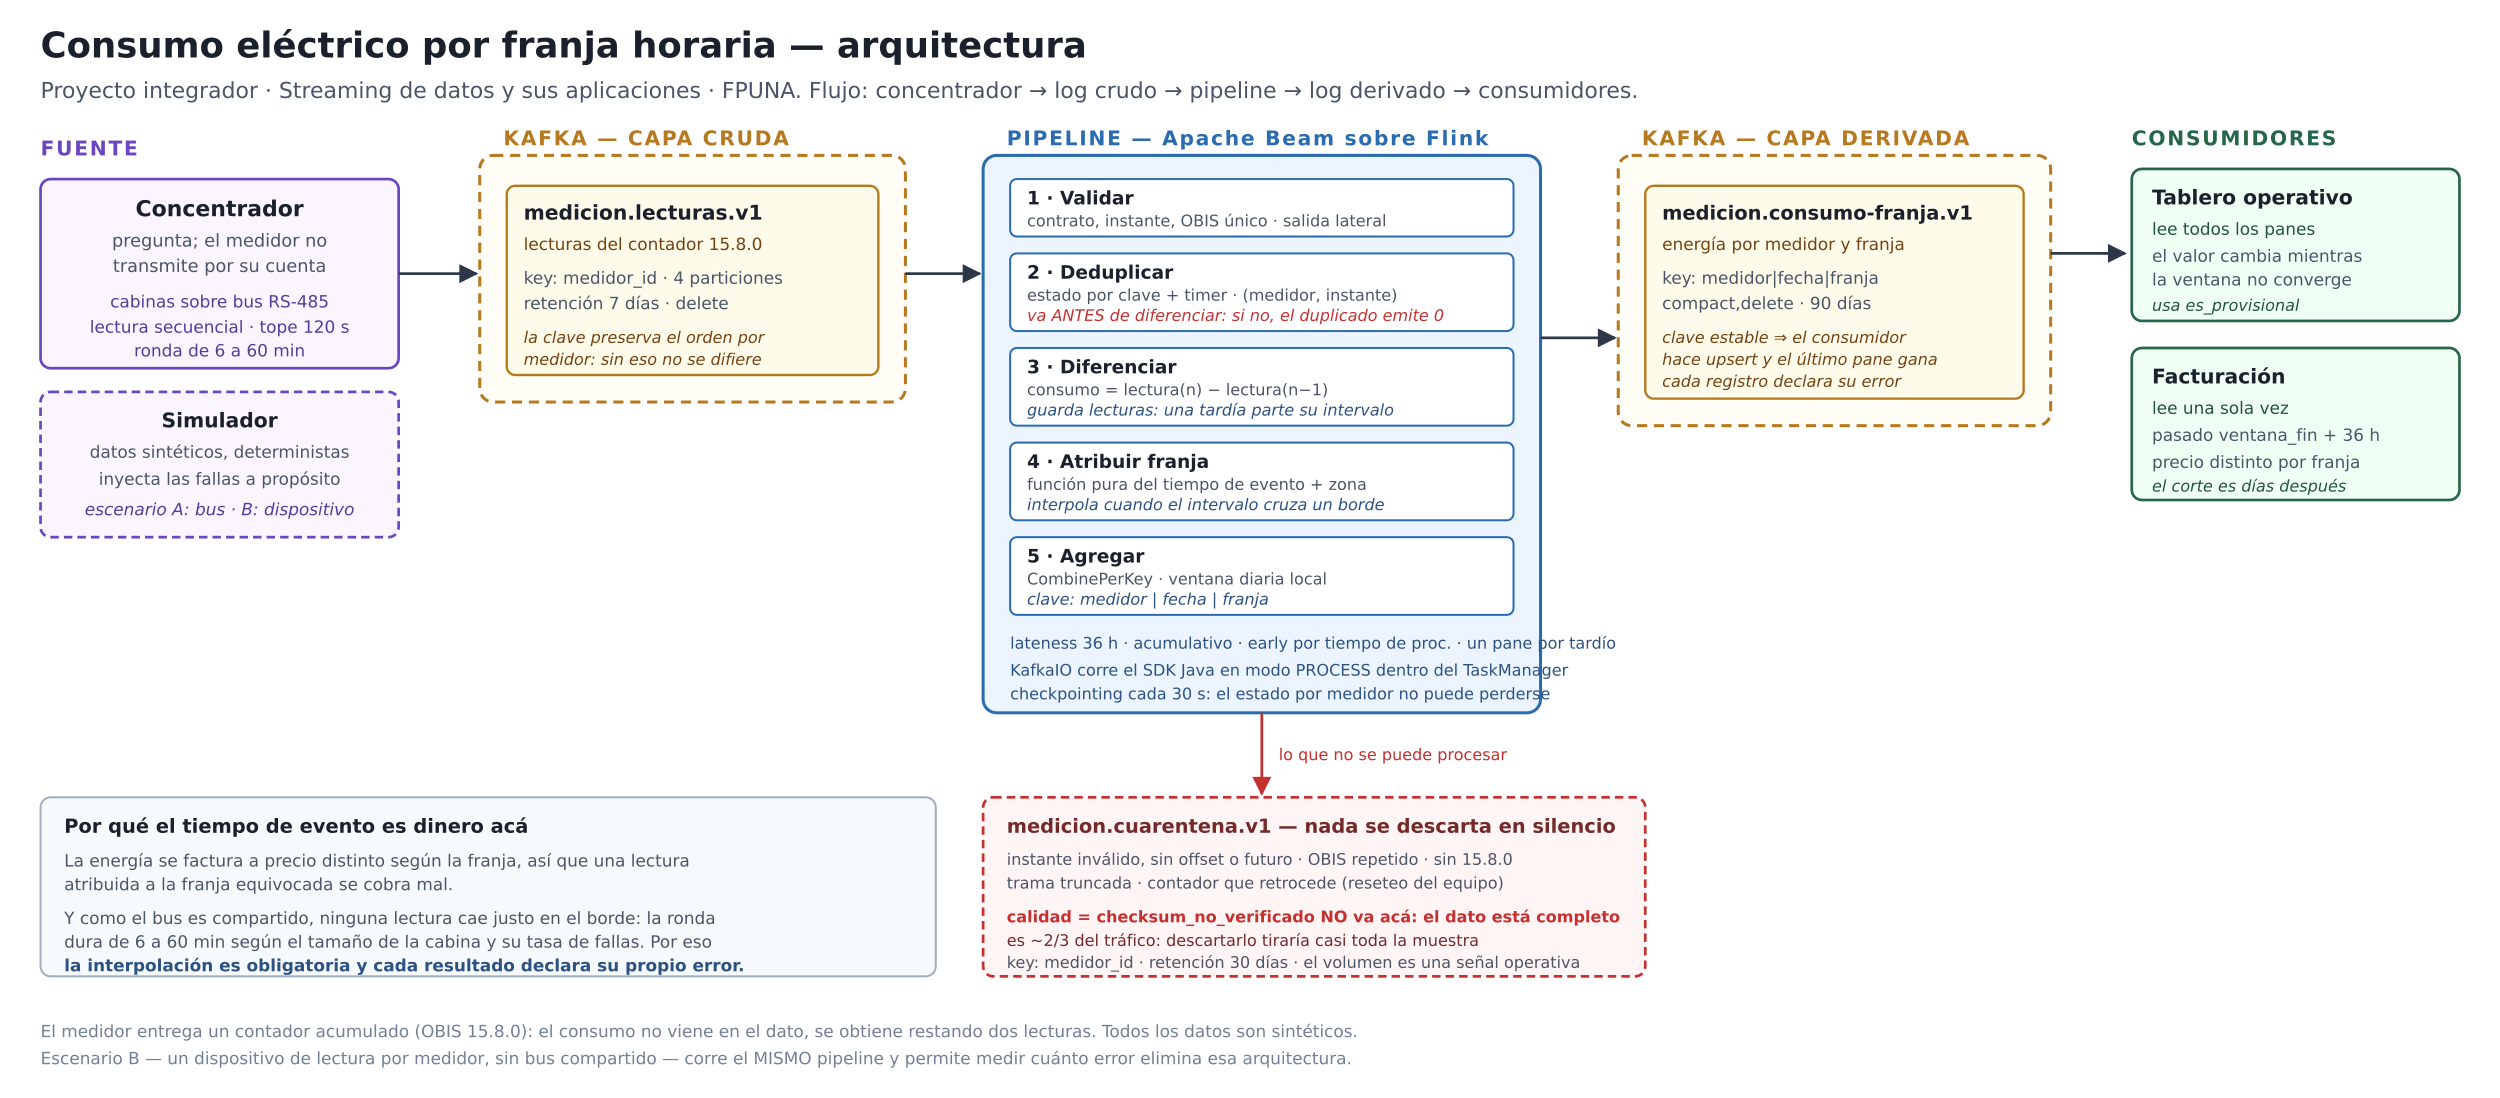
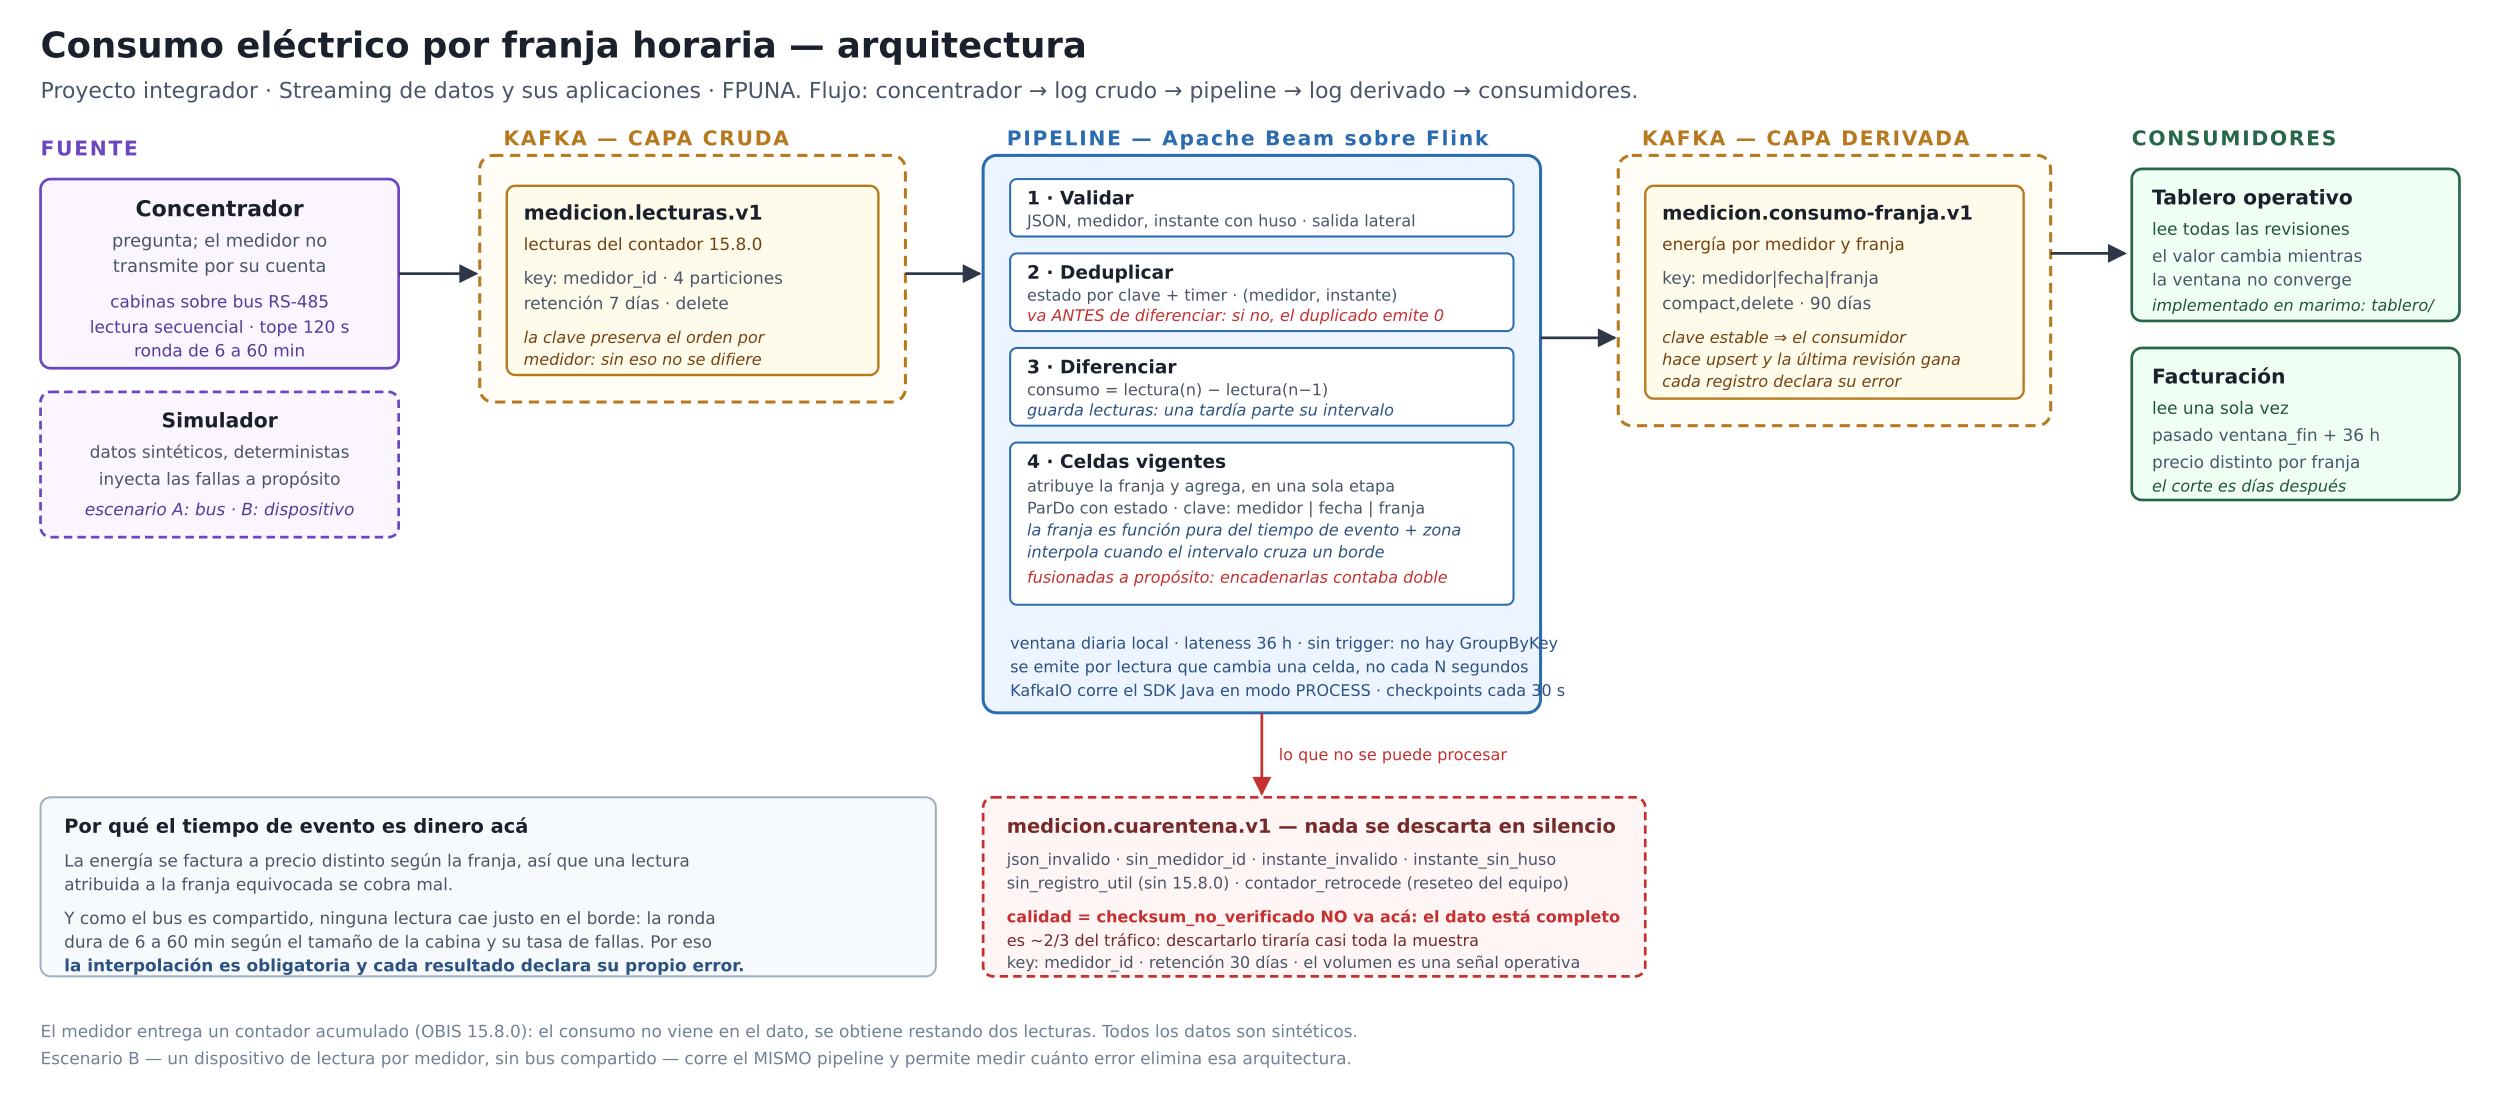
<svg xmlns="http://www.w3.org/2000/svg" viewBox="0 0 1480 650" width="1480" height="650" font-family="'DejaVu Sans','Helvetica Neue',Arial,sans-serif">
  <defs>
    <marker id="fl" viewBox="0 0 10 10" refX="9" refY="5" markerWidth="7" markerHeight="7" orient="auto-start-reverse">
      <path d="M 0 0 L 10 5 L 0 10 z" fill="#2d3748" />
    </marker>
    <marker id="fl-rojo" viewBox="0 0 10 10" refX="9" refY="5" markerWidth="7" markerHeight="7" orient="auto-start-reverse">
      <path d="M 0 0 L 10 5 L 0 10 z" fill="#c53030" />
    </marker>
  </defs>
  <rect width="1480" height="650" fill="#ffffff" />
  <text x="24" y="34" font-size="21" font-weight="700" fill="#1a202c">Consumo eléctrico por franja horaria — arquitectura</text>
  <text x="24" y="58" font-size="13" fill="#4a5568">Proyecto integrador · Streaming de datos y sus aplicaciones · FPUNA. Flujo: concentrador → log crudo → pipeline → log derivado → consumidores.</text>
  <text x="24" y="92" font-size="12" font-weight="700" fill="#6b46c1" letter-spacing="1">FUENTE</text>
  <rect x="24" y="106" width="212" height="112" rx="6" fill="#faf5ff" stroke="#6b46c1" stroke-width="1.6" />
  <text x="130" y="128" font-size="13" font-weight="700" fill="#1a202c" text-anchor="middle">Concentrador</text>
  <text x="130" y="146" font-size="10.5" fill="#4a5568" text-anchor="middle">pregunta; el medidor no</text>
  <text x="130" y="161" font-size="10.5" fill="#4a5568" text-anchor="middle">transmite por su cuenta</text>
  <text x="130" y="182" font-size="10" fill="#553c9a" text-anchor="middle">cabinas sobre bus RS-485</text>
  <text x="130" y="197" font-size="10" fill="#553c9a" text-anchor="middle">lectura secuencial · tope 120 s</text>
  <text x="130" y="211" font-size="10" fill="#553c9a" text-anchor="middle">ronda de 6 a 60 min</text>
  <rect x="24" y="232" width="212" height="86" rx="6" fill="#faf5ff" stroke="#6b46c1" stroke-width="1.6" stroke-dasharray="5 3" />
  <text x="130" y="253" font-size="12" font-weight="700" fill="#1a202c" text-anchor="middle">Simulador</text>
  <text x="130" y="271" font-size="10" fill="#4a5568" text-anchor="middle">datos sintéticos, deterministas</text>
  <text x="130" y="287" font-size="10" fill="#4a5568" text-anchor="middle">inyecta las fallas a propósito</text>
  <text x="130" y="305" font-size="10" font-style="italic" fill="#553c9a" text-anchor="middle">escenario A: bus · B: dispositivo</text>
  <line x1="236" y1="162" x2="282" y2="162" stroke="#2d3748" stroke-width="1.6" marker-end="url(#fl)" />
  <rect x="284" y="92" width="252" height="146" rx="8" fill="#fffdf5" stroke="#b7791f" stroke-width="1.8" stroke-dasharray="6 4" />
  <text x="298" y="86" font-size="12" font-weight="700" fill="#b7791f" letter-spacing="1">KAFKA — CAPA CRUDA</text>
  <rect x="300" y="110" width="220" height="112" rx="5" fill="#fffbeb" stroke="#b7791f" stroke-width="1.4" />
  <text x="310" y="130" font-size="12" font-weight="700" fill="#1a202c">medicion.lecturas.v1</text>
  <text x="310" y="148" font-size="10" fill="#744210">lecturas del contador 15.8.0</text>
  <text x="310" y="168" font-size="10" fill="#4a5568">key: medidor_id · 4 particiones</text>
  <text x="310" y="183" font-size="10" fill="#4a5568">retención 7 días · delete</text>
  <text x="310" y="203" font-size="9.5" font-style="italic" fill="#744210">la clave preserva el orden por</text>
  <text x="310" y="216" font-size="9.5" font-style="italic" fill="#744210">medidor: sin eso no se difiere</text>
  <line x1="536" y1="162" x2="580" y2="162" stroke="#2d3748" stroke-width="1.6" marker-end="url(#fl)" />
  <rect x="582" y="92" width="330" height="330" rx="8" fill="#ebf4ff" stroke="#2b6cb0" stroke-width="1.8" />
  <text x="596" y="86" font-size="12" font-weight="700" fill="#2b6cb0" letter-spacing="1">PIPELINE — Apache Beam sobre Flink</text>
  <rect x="598" y="106" width="298" height="34" rx="4" fill="#ffffff" stroke="#2b6cb0" stroke-width="1.2" />
  <text x="608" y="121" font-size="11" font-weight="700" fill="#1a202c">1 · Validar</text>
-   <text x="608" y="134" font-size="9.5" fill="#4a5568">contrato, instante, OBIS único · salida lateral</text>
+   <text x="608" y="134" font-size="9.5" fill="#4a5568">JSON, medidor, instante con huso · salida lateral</text>
  <rect x="598" y="150" width="298" height="46" rx="4" fill="#ffffff" stroke="#2b6cb0" stroke-width="1.2" />
  <text x="608" y="165" font-size="11" font-weight="700" fill="#1a202c">2 · Deduplicar</text>
  <text x="608" y="178" font-size="9.5" fill="#4a5568">estado por clave + timer · (medidor, instante)</text>
  <text x="608" y="190" font-size="9.5" font-style="italic" fill="#c53030">va ANTES de diferenciar: si no, el duplicado emite 0</text>
  <rect x="598" y="206" width="298" height="46" rx="4" fill="#ffffff" stroke="#2b6cb0" stroke-width="1.2" />
  <text x="608" y="221" font-size="11" font-weight="700" fill="#1a202c">3 · Diferenciar</text>
  <text x="608" y="234" font-size="9.5" fill="#4a5568">consumo = lectura(n) − lectura(n−1)</text>
  <text x="608" y="246" font-size="9.5" font-style="italic" fill="#2c5282">guarda lecturas: una tardía parte su intervalo</text>
-   <rect x="598" y="262" width="298" height="46" rx="4" fill="#ffffff" stroke="#2b6cb0" stroke-width="1.2" />
-   <text x="608" y="277" font-size="11" font-weight="700" fill="#1a202c">4 · Atribuir franja</text>
-   <text x="608" y="290" font-size="9.5" fill="#4a5568">función pura del tiempo de evento + zona</text>
-   <text x="608" y="302" font-size="9.5" font-style="italic" fill="#2c5282">interpola cuando el intervalo cruza un borde</text>
-   <rect x="598" y="318" width="298" height="46" rx="4" fill="#ffffff" stroke="#2b6cb0" stroke-width="1.2" />
-   <text x="608" y="333" font-size="11" font-weight="700" fill="#1a202c">5 · Agregar</text>
-   <text x="608" y="346" font-size="9.5" fill="#4a5568">CombinePerKey · ventana diaria local</text>
-   <text x="608" y="358" font-size="9.5" font-style="italic" fill="#2c5282">clave: medidor | fecha | franja</text>
-   <text x="598" y="384" font-size="9.5" fill="#2c5282">lateness 36 h · acumulativo · early por tiempo de proc. · un pane por tardío</text>
-   <text x="598" y="400" font-size="9.5" fill="#2c5282">KafkaIO corre el SDK Java en modo PROCESS dentro del TaskManager</text>
-   <text x="598" y="414" font-size="9.5" fill="#2c5282">checkpointing cada 30 s: el estado por medidor no puede perderse</text>
+   <rect x="598" y="262" width="298" height="96" rx="4" fill="#ffffff" stroke="#2b6cb0" stroke-width="1.2" />
+   <text x="608" y="277" font-size="11" font-weight="700" fill="#1a202c">4 · Celdas vigentes</text>
+   <text x="608" y="291" font-size="9.5" fill="#4a5568">atribuye la franja y agrega, en una sola etapa</text>
+   <text x="608" y="304" font-size="9.5" fill="#4a5568">ParDo con estado · clave: medidor | fecha | franja</text>
+   <text x="608" y="317" font-size="9.5" font-style="italic" fill="#2c5282">la franja es función pura del tiempo de evento + zona</text>
+   <text x="608" y="330" font-size="9.5" font-style="italic" fill="#2c5282">interpola cuando el intervalo cruza un borde</text>
+   <text x="608" y="345" font-size="9.5" font-style="italic" fill="#c53030">fusionadas a propósito: encadenarlas contaba doble</text>
+   <text x="598" y="384" font-size="9.5" fill="#2c5282">ventana diaria local · lateness 36 h · sin trigger: no hay GroupByKey</text>
+   <text x="598" y="398" font-size="9.5" fill="#2c5282">se emite por lectura que cambia una celda, no cada N segundos</text>
+   <text x="598" y="412" font-size="9.5" fill="#2c5282">KafkaIO corre el SDK Java en modo PROCESS · checkpoints cada 30 s</text>
  <line x1="912" y1="200" x2="956" y2="200" stroke="#2d3748" stroke-width="1.6" marker-end="url(#fl)" />
  <rect x="958" y="92" width="256" height="160" rx="8" fill="#fffdf5" stroke="#b7791f" stroke-width="1.8" stroke-dasharray="6 4" />
  <text x="972" y="86" font-size="12" font-weight="700" fill="#b7791f" letter-spacing="1">KAFKA — CAPA DERIVADA</text>
  <rect x="974" y="110" width="224" height="126" rx="5" fill="#fffbeb" stroke="#b7791f" stroke-width="1.4" />
  <text x="984" y="130" font-size="11.5" font-weight="700" fill="#1a202c">medicion.consumo-franja.v1</text>
  <text x="984" y="148" font-size="10" fill="#744210">energía por medidor y franja</text>
  <text x="984" y="168" font-size="10" fill="#4a5568">key: medidor|fecha|franja</text>
  <text x="984" y="183" font-size="10" fill="#4a5568">compact,delete · 90 días</text>
  <text x="984" y="203" font-size="9.5" font-style="italic" fill="#744210">clave estable ⇒ el consumidor</text>
-   <text x="984" y="216" font-size="9.5" font-style="italic" fill="#744210">hace upsert y el último pane gana</text>
+   <text x="984" y="216" font-size="9.5" font-style="italic" fill="#744210">hace upsert y la última revisión gana</text>
  <text x="984" y="229" font-size="9.5" font-style="italic" fill="#744210">cada registro declara su error</text>
  <line x1="1214" y1="150" x2="1258" y2="150" stroke="#2d3748" stroke-width="1.6" marker-end="url(#fl)" />
  <text x="1262" y="86" font-size="12" font-weight="700" fill="#276749" letter-spacing="1">CONSUMIDORES</text>
  <rect x="1262" y="100" width="194" height="90" rx="6" fill="#f0fff4" stroke="#276749" stroke-width="1.6" />
  <text x="1274" y="121" font-size="12" font-weight="700" fill="#1a202c">Tablero operativo</text>
-   <text x="1274" y="139" font-size="10" fill="#22543d">lee todos los panes</text>
+   <text x="1274" y="139" font-size="10" fill="#22543d">lee todas las revisiones</text>
  <text x="1274" y="155" font-size="10" fill="#4a5568">el valor cambia mientras</text>
  <text x="1274" y="169" font-size="10" fill="#4a5568">la ventana no converge</text>
-   <text x="1274" y="184" font-size="9.5" font-style="italic" fill="#22543d">usa es_provisional</text>
+   <text x="1274" y="184" font-size="9.5" font-style="italic" fill="#22543d">implementado en marimo: tablero/</text>
  <rect x="1262" y="206" width="194" height="90" rx="6" fill="#f0fff4" stroke="#276749" stroke-width="1.6" />
  <text x="1274" y="227" font-size="12" font-weight="700" fill="#1a202c">Facturación</text>
  <text x="1274" y="245" font-size="10" fill="#22543d">lee una sola vez</text>
  <text x="1274" y="261" font-size="10" fill="#4a5568">pasado ventana_fin + 36 h</text>
  <text x="1274" y="277" font-size="10" fill="#4a5568">precio distinto por franja</text>
  <text x="1274" y="291" font-size="9.5" font-style="italic" fill="#22543d">el corte es días después</text>
  <line x1="747" y1="422" x2="747" y2="470" stroke="#c53030" stroke-width="1.6" marker-end="url(#fl-rojo)" />
  <text x="757" y="450" font-size="9.5" fill="#c53030">lo que no se puede procesar</text>
  <rect x="582" y="472" width="392" height="106" rx="6" fill="#fff5f5" stroke="#c53030" stroke-width="1.6" stroke-dasharray="5 3" />
  <text x="596" y="493" font-size="11.5" font-weight="700" fill="#742a2a">medicion.cuarentena.v1 — nada se descarta en silencio</text>
-   <text x="596" y="512" font-size="9.5" fill="#4a5568">instante inválido, sin offset o futuro · OBIS repetido · sin 15.8.0</text>
-   <text x="596" y="526" font-size="9.5" fill="#4a5568">trama truncada · contador que retrocede (reseteo del equipo)</text>
+   <text x="596" y="512" font-size="9.5" fill="#4a5568">json_invalido · sin_medidor_id · instante_invalido · instante_sin_huso</text>
+   <text x="596" y="526" font-size="9.5" fill="#4a5568">sin_registro_util (sin 15.8.0) · contador_retrocede (reseteo del equipo)</text>
  <text x="596" y="546" font-size="9.5" font-weight="700" fill="#c53030">calidad = checksum_no_verificado NO va acá: el dato está completo</text>
  <text x="596" y="560" font-size="9.5" fill="#742a2a">es ~2/3 del tráfico: descartarlo tiraría casi toda la muestra</text>
  <text x="596" y="573" font-size="9.5" fill="#4a5568">key: medidor_id · retención 30 días · el volumen es una señal operativa</text>
  <rect x="24" y="472" width="530" height="106" rx="6" fill="#f7fafc" stroke="#a0aec0" stroke-width="1.2" />
  <text x="38" y="493" font-size="11.5" font-weight="700" fill="#1a202c">Por qué el tiempo de evento es dinero acá</text>
  <text x="38" y="513" font-size="10" fill="#4a5568">La energía se factura a precio distinto según la franja, así que una lectura</text>
  <text x="38" y="527" font-size="10" fill="#4a5568">atribuida a la franja equivocada se cobra mal.</text>
  <text x="38" y="547" font-size="10" fill="#4a5568">Y como el bus es compartido, ninguna lectura cae justo en el borde: la ronda</text>
  <text x="38" y="561" font-size="10" fill="#4a5568">dura de 6 a 60 min según el tamaño de la cabina y su tasa de fallas. Por eso</text>
  <text x="38" y="575" font-size="10" font-weight="700" fill="#2c5282">la interpolación es obligatoria y cada resultado declara su propio error.</text>
  <text x="24" y="614" font-size="10" fill="#718096">El medidor entrega un contador acumulado (OBIS 15.8.0): el consumo no viene en el dato, se obtiene restando dos lecturas. Todos los datos son sintéticos.</text>
  <text x="24" y="630" font-size="10" fill="#718096">Escenario B — un dispositivo de lectura por medidor, sin bus compartido — corre el MISMO pipeline y permite medir cuánto error elimina esa arquitectura.</text>
</svg>
